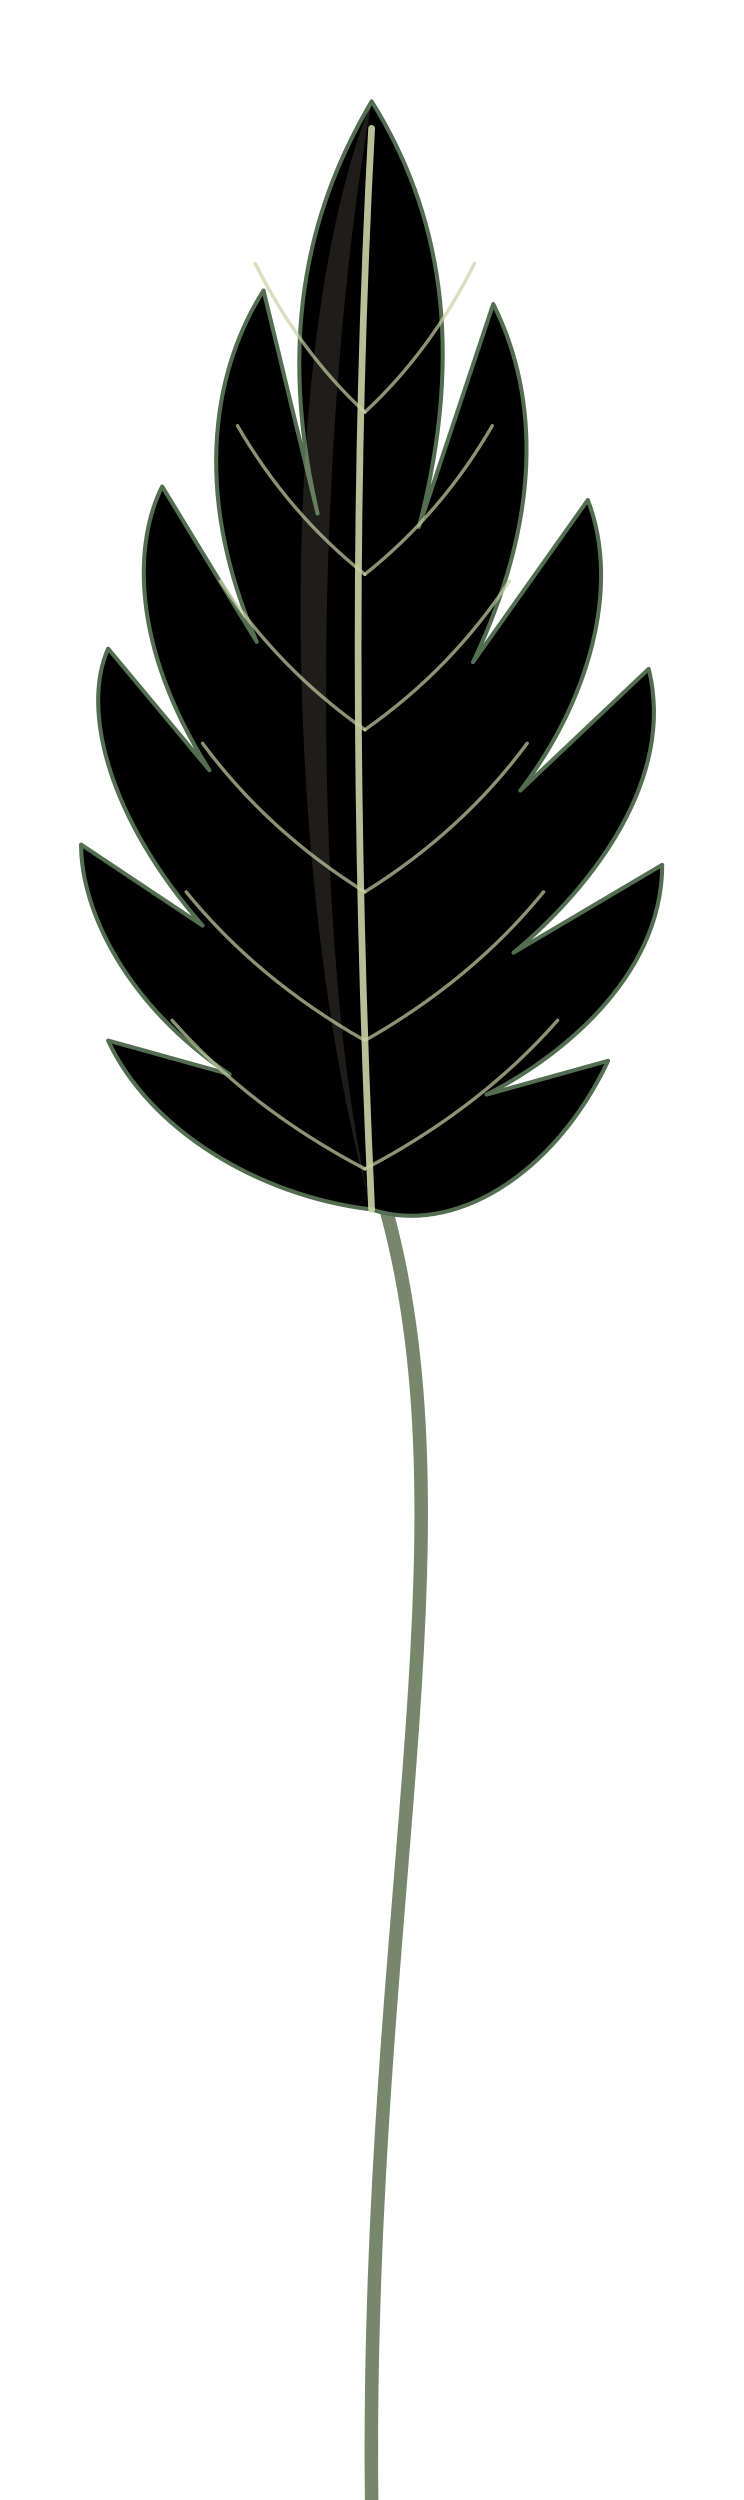
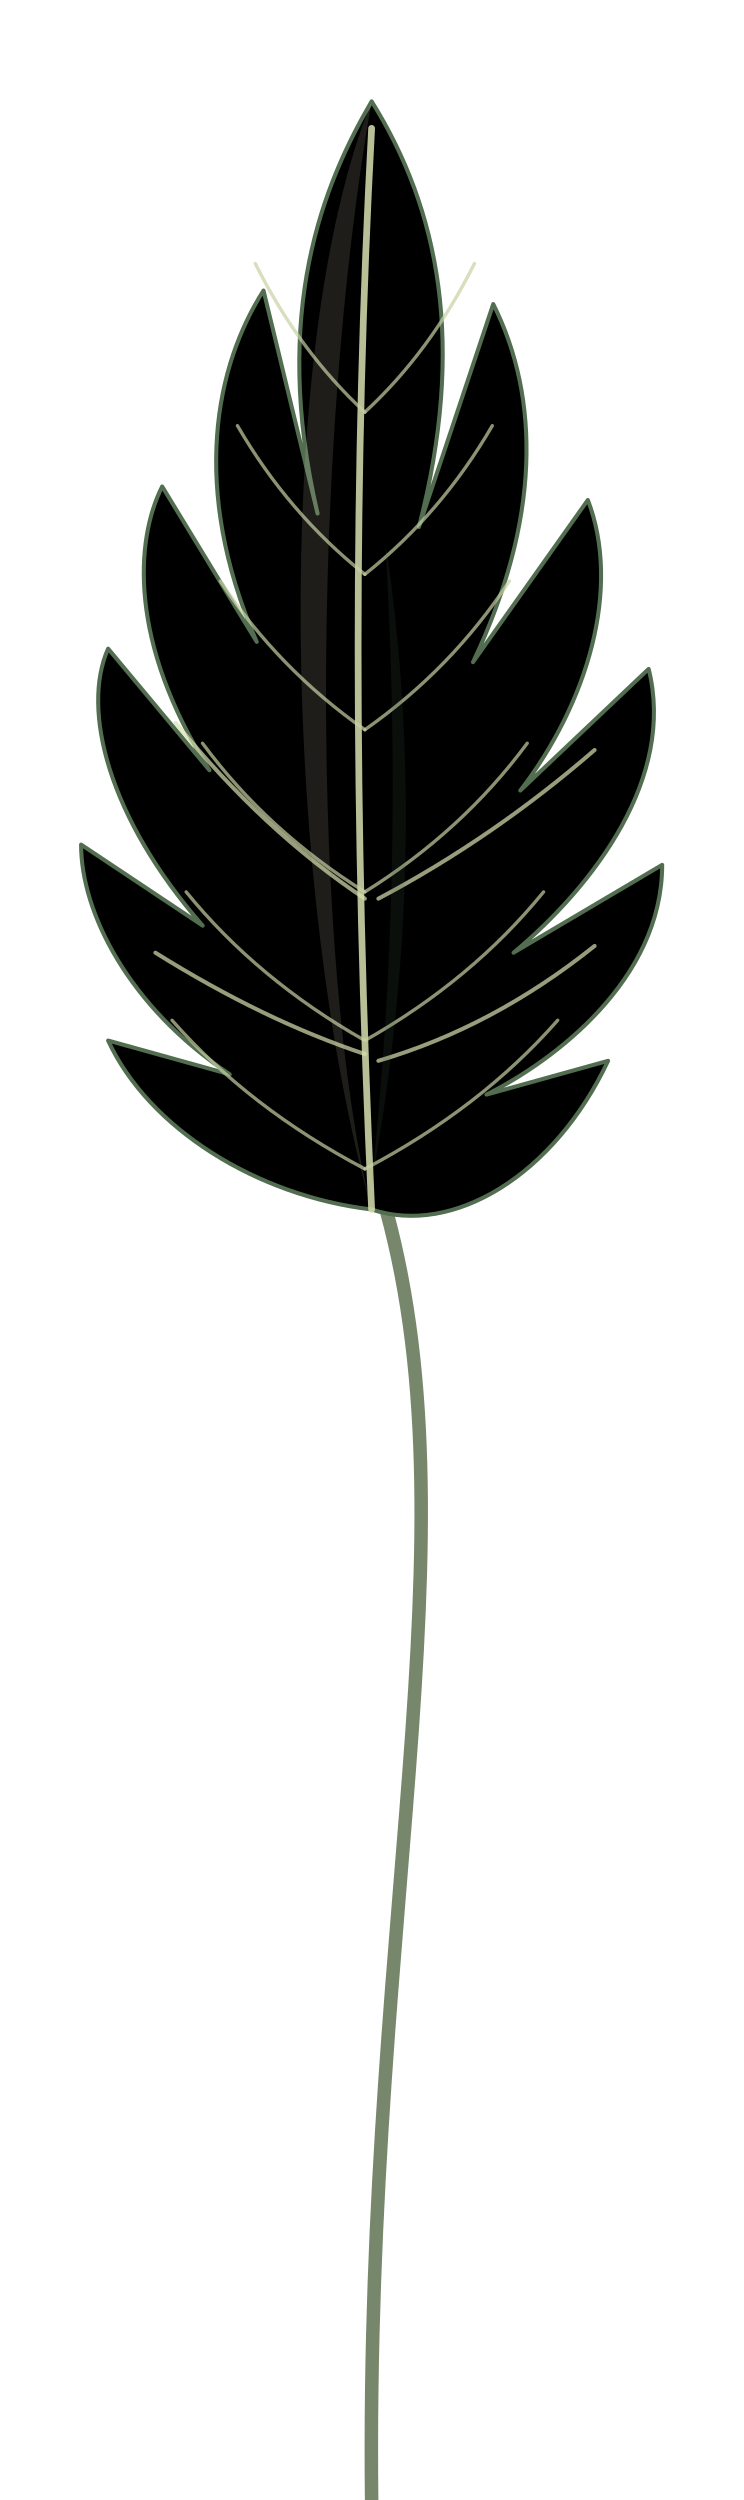
<svg xmlns="http://www.w3.org/2000/svg" width="110" height="370" viewBox="0 0 110 370" stroke-linecap="round" stroke-linejoin="round">
  <path d="M55 370C54 280 72 222 55 172" fill="none" stroke="#76876b" stroke-width="2" opacity="1" />
  <path d="M55 179C38 177 22 167 16 154L34 159C19 149 12 135 12 125L30 137C16 121 12 105 16 96L31 114C19 95 20 80 24 72L38 95C28 72 32 54 39 43L47 76C40 46 48 27 55 15C65 31 69 51 62 78L73 45C80 59 80 77 70 98L87 74C92 87 87 104 77 117L96 99C100 115 88 131 76 141L98 128C98 145 82 157 72 162L90 157C82 174 67 183 55 179Z" fill="__COLOR__" stroke="#526d50" stroke-width="0.6" />
  <path d="M55 179C46 143 46 66 55 15C40 52 42 133 55 179Z" fill="#fff5df" opacity=".12" />
  <path d="M55 179Q51 93 55 19" fill="none" stroke="#d8dfaf" stroke-width="1" opacity="0.85" />
  <path d="M54 61Q44.268 52 37.78 39" fill="none" stroke="#c6d1a4" stroke-width="0.5" opacity="0.7" />
  <path d="M54 61Q63.732 52 70.22 39" fill="none" stroke="#c6d1a4" stroke-width="0.5" opacity="0.7" />
  <path d="M54 85Q42.684 76 35.14 63" fill="none" stroke="#c6d1a4" stroke-width="0.5" opacity="0.7" />
  <path d="M54 85Q65.316 76 72.86 63" fill="none" stroke="#c6d1a4" stroke-width="0.5" opacity="0.7" />
  <path d="M54 108Q41.166 99 32.61 86" fill="none" stroke="#c6d1a4" stroke-width="0.5" opacity="0.7" />
  <path d="M54 108Q66.834 99 75.39 86" fill="none" stroke="#c6d1a4" stroke-width="0.5" opacity="0.7" />
  <path d="M54 132Q39.582 123 29.97 110" fill="none" stroke="#c6d1a4" stroke-width="0.5" opacity="0.7" />
  <path d="M54 132Q68.418 123 78.03 110" fill="none" stroke="#c6d1a4" stroke-width="0.5" opacity="0.7" />
  <path d="M54 154Q38.13 145 27.55 132" fill="none" stroke="#c6d1a4" stroke-width="0.5" opacity="0.7" />
  <path d="M54 154Q69.87 145 80.45 132" fill="none" stroke="#c6d1a4" stroke-width="0.5" opacity="0.7" />
  <path d="M54 173Q36.876 164 25.46 151" fill="none" stroke="#c6d1a4" stroke-width="0.5" opacity="0.7" />
  <path d="M54 173Q71.124 164 82.54 151" fill="none" stroke="#c6d1a4" stroke-width="0.5" opacity="0.7" />
+   <path d="M54 156 Q39 151 23 141 M56 157 Q73 152 88 140 M54 133 Q39 123 26 107 M56 133 Q73 124 88 111" fill="none" stroke="#d8dfaf" stroke-width=".6" opacity=".7" stroke-linecap="round" />
+   <path d="M55 175 Q60 129 57 80 Q64 126 55 175Z" fill="#486749" opacity=".15" />
</svg>
